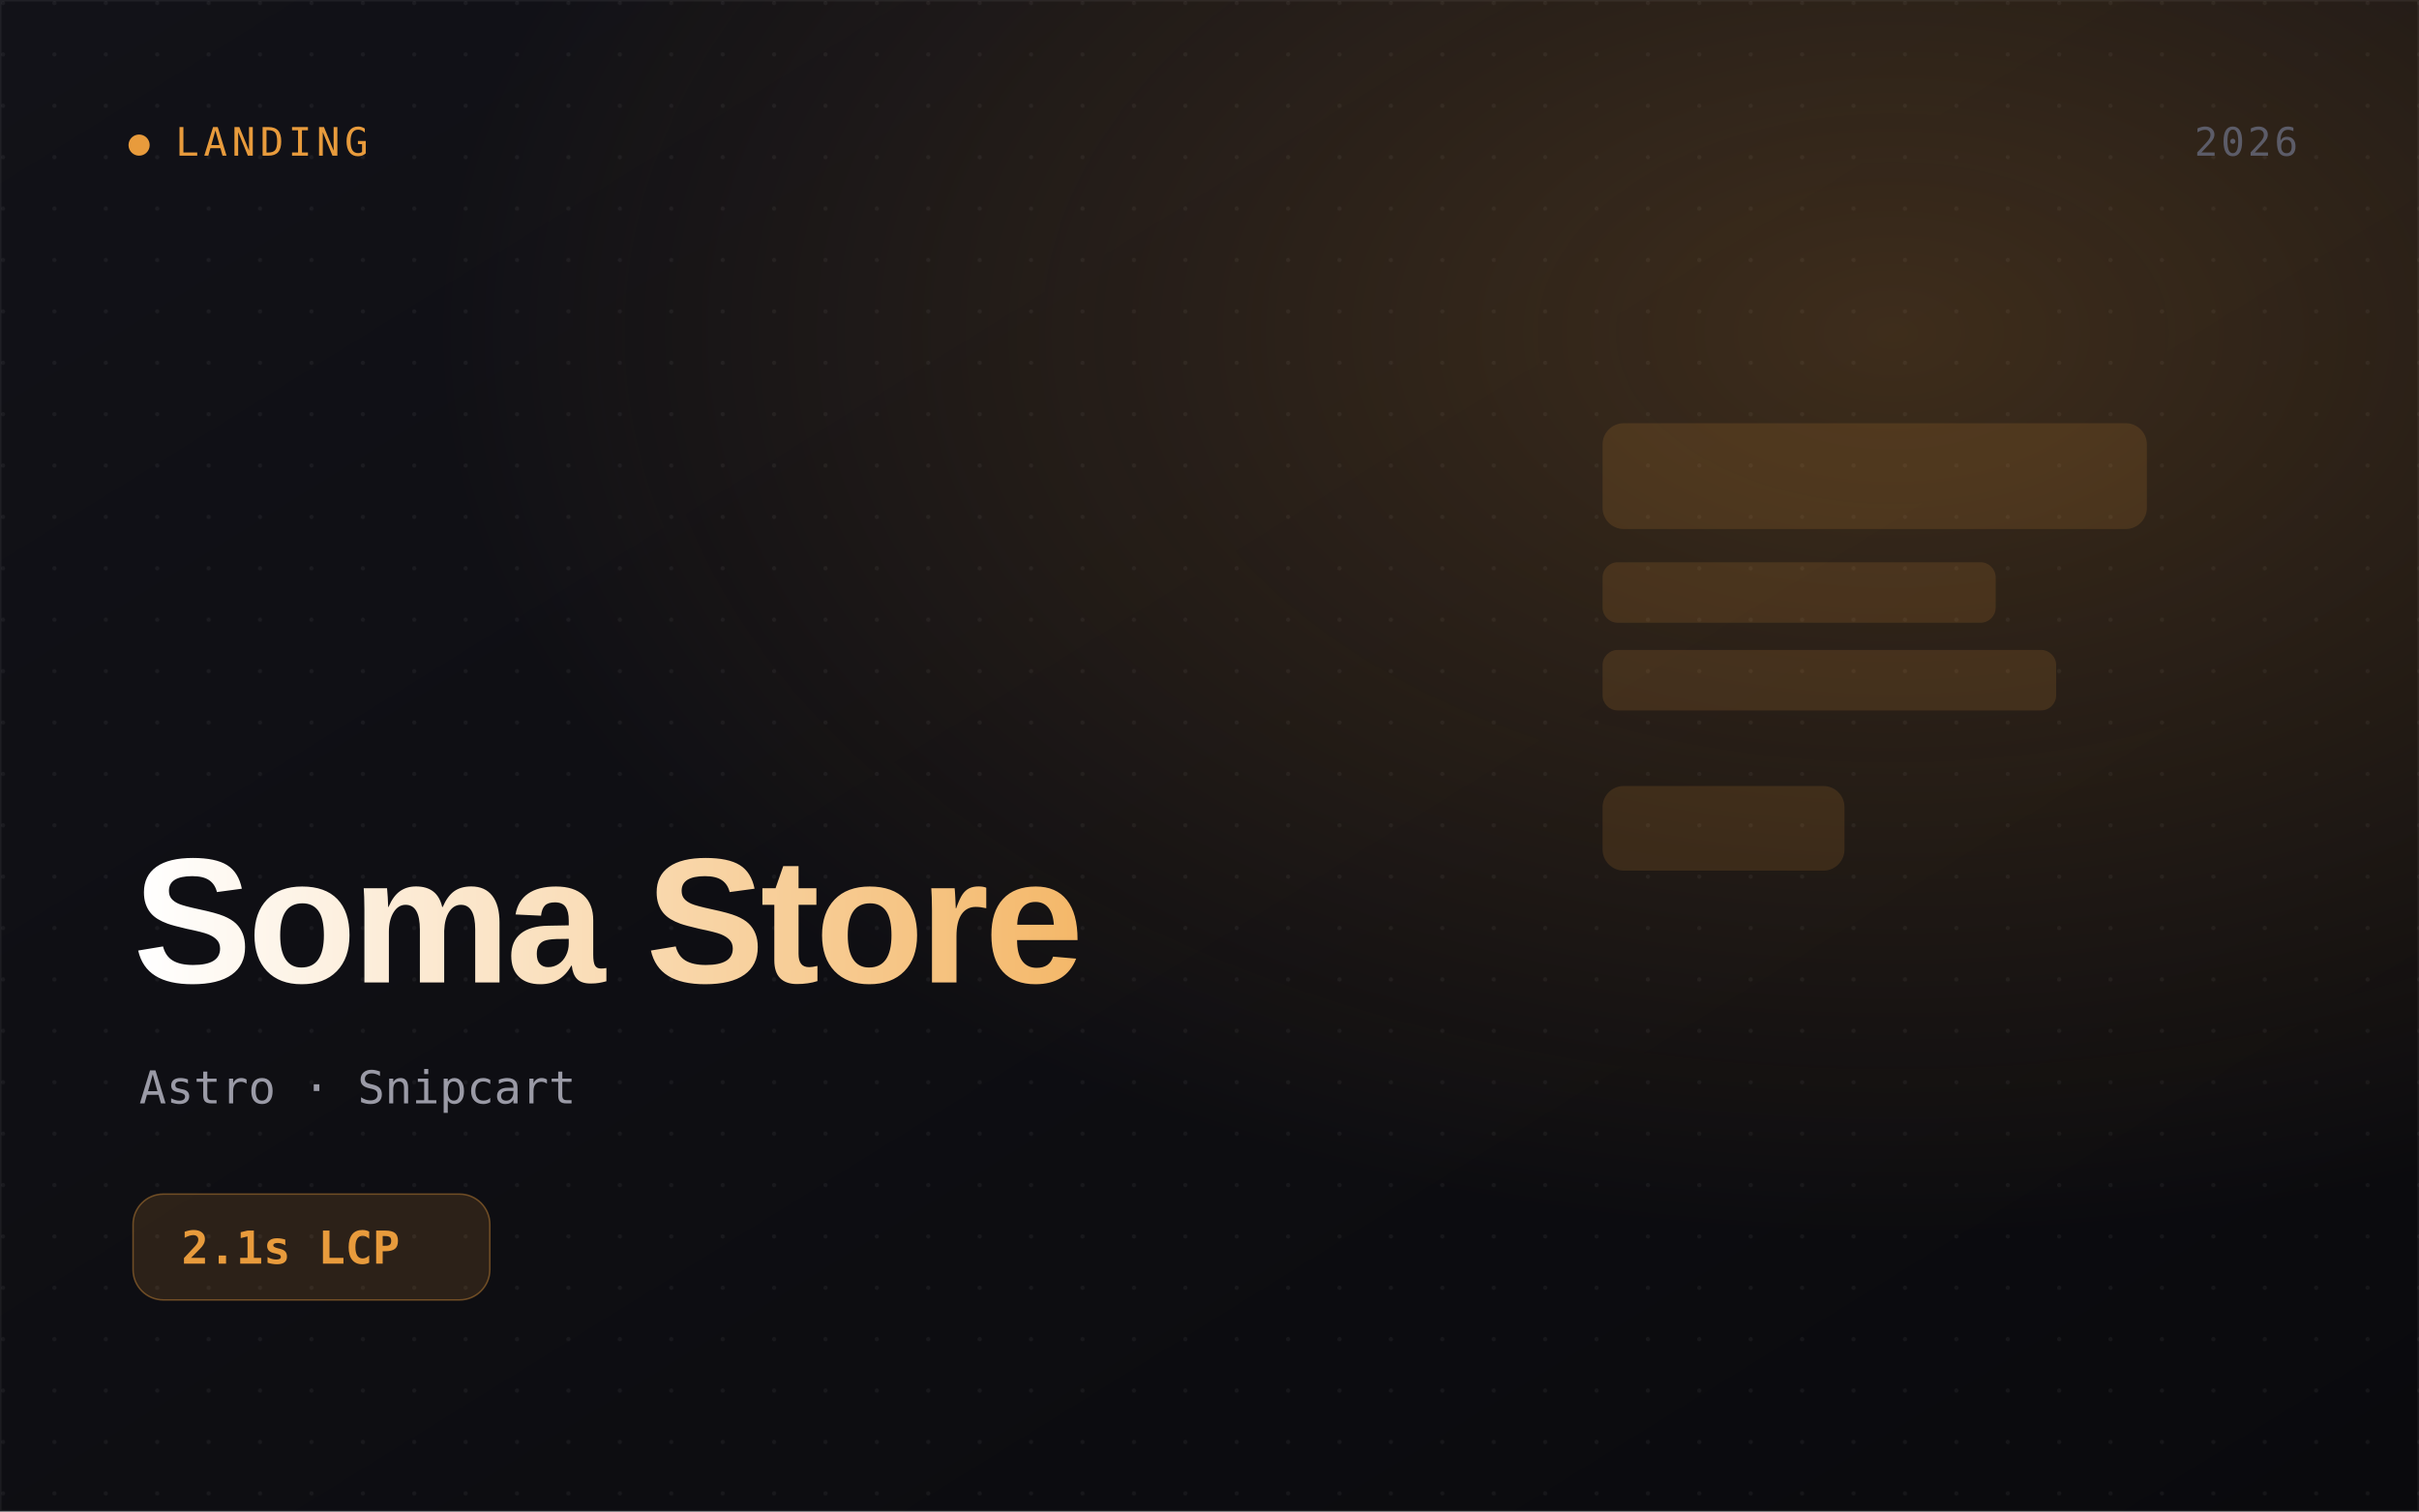
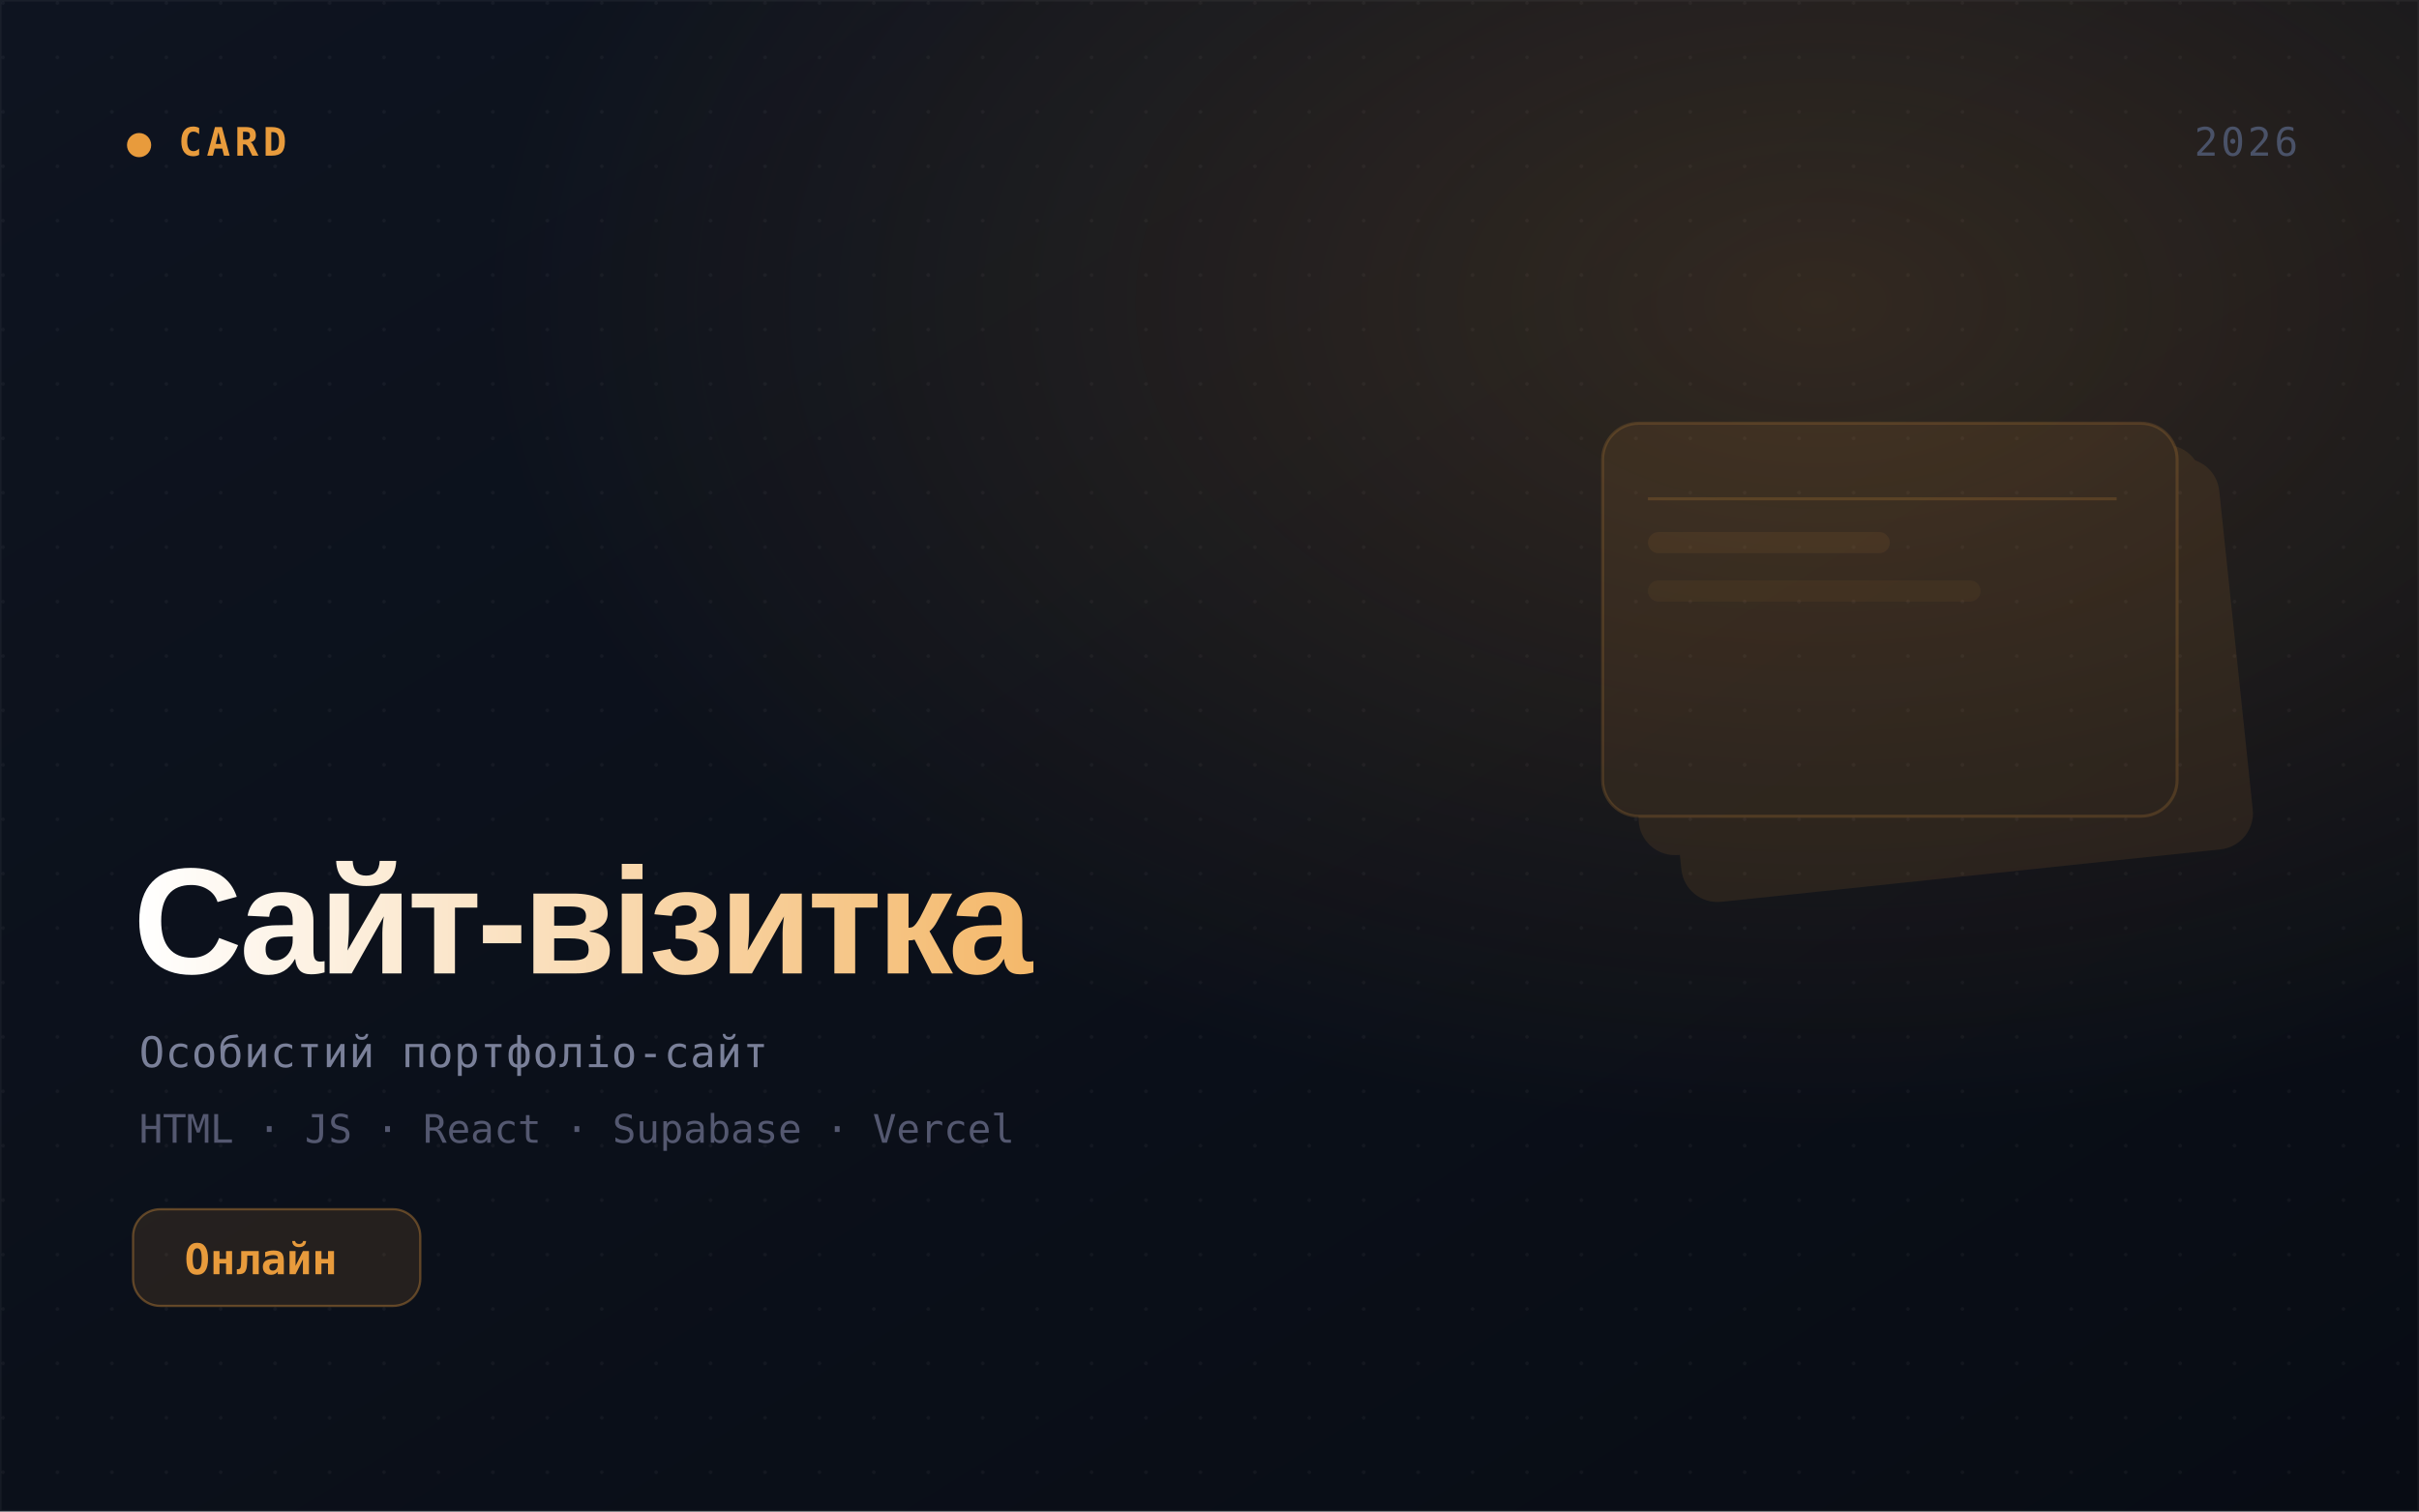
<svg xmlns="http://www.w3.org/2000/svg" width="1600" height="1000" viewBox="0 0 1600 1000" font-family="system-ui,Segoe UI,Arial,sans-serif">
  <defs>
    <linearGradient id="bg" x1="0" y1="0" x2="1" y2="1">
-       <stop offset="0" stop-color="#121218" />
-       <stop offset="1" stop-color="#0A0A0D" />
+       <stop offset="0" stop-color="#0E1420" />
+       <stop offset="1" stop-color="#080C14" />
    </linearGradient>
-     <radialGradient id="glow" cx="0.78" cy="0.22" r="0.6">
-       <stop offset="0" stop-color="#E89B3C" stop-opacity="0.22" />
+     <radialGradient id="glow" cx="0.75" cy="0.2" r="0.55">
+       <stop offset="0" stop-color="#E89B3C" stop-opacity="0.18" />
      <stop offset="1" stop-color="#E89B3C" stop-opacity="0" />
    </radialGradient>
-     <linearGradient id="tg" x1="0" y1="0" x2="1" y2="0">
+     <linearGradient id="title" x1="0" y1="0" x2="1" y2="0">
      <stop offset="0" stop-color="#FFFFFF" />
      <stop offset="1" stop-color="#F4B86A" />
    </linearGradient>
-     <pattern id="dots" width="34" height="34" patternUnits="userSpaceOnUse">
-       <circle cx="2" cy="2" r="1.4" fill="#FFFFFF" opacity="0.05" />
+     <pattern id="dots" width="36" height="36" patternUnits="userSpaceOnUse">
+       <circle cx="2" cy="2" r="1.2" fill="#FFFFFF" opacity="0.04" />
    </pattern>
  </defs>
  <rect width="1600" height="1000" fill="url(#bg)" />
  <rect width="1600" height="1000" fill="url(#dots)" />
  <rect width="1600" height="1000" fill="url(#glow)" />
-   <g opacity="0.14" fill="#E89B3C">
-     <rect x="1060" y="280" width="360" height="70" rx="14" />
-     <rect x="1060" y="372" width="260" height="40" rx="10" />
-     <rect x="1060" y="430" width="300" height="40" rx="10" />
-     <rect x="1060" y="520" width="160" height="56" rx="14" />
+   <g opacity="0.1">
+     <rect x="1100" y="320" width="380" height="260" rx="24" fill="#E89B3C" transform="rotate(-6,1290,450)" />
+     <rect x="1080" y="300" width="380" height="260" rx="24" fill="#E89B3C" transform="rotate(-2,1270,430)" />
+     <rect x="1060" y="280" width="380" height="260" rx="24" fill="#E89B3C" />
+   </g>
+   <g opacity="0.18" fill="none" stroke="#E89B3C" stroke-width="2">
+     <rect x="1060" y="280" width="380" height="260" rx="24" />
+     <line x1="1090" y1="330" x2="1400" y2="330" />
+     <rect x="1090" y="352" width="160" height="14" rx="7" fill="#E89B3C" stroke="none" opacity="0.4" />
+     <rect x="1090" y="384" width="220" height="14" rx="7" fill="#E89B3C" stroke="none" opacity="0.3" />
  </g>
  <g font-family="JetBrains Mono,Consolas,monospace">
-     <circle cx="92" cy="96" r="7" fill="#E89B3C" />
-     <text x="116" y="103" font-size="26" letter-spacing="3" fill="#E89B3C">LANDING</text>
-     <text x="1520" y="103" font-size="26" letter-spacing="2" fill="#5C5C68" text-anchor="end">2026</text>
+     <circle cx="92" cy="96" r="8" fill="#E89B3C" />
+     <text x="118" y="103" font-size="26" letter-spacing="3" fill="#E89B3C" font-weight="600">CARD</text>
+     <text x="1520" y="103" font-size="26" letter-spacing="2" fill="#4A5268" text-anchor="end">2026</text>
  </g>
-   <text x="88" y="650" font-size="118" font-weight="700" letter-spacing="-3" fill="url(#tg)">Soma Store</text>
-   <text x="92" y="730" font-family="JetBrains Mono,Consolas,monospace" font-size="30" fill="#9A9AA6">Astro · Snipcart</text>
-   <g>
-     <rect x="88" y="790" width="236" height="70" rx="20" fill="#E89B3C" opacity="0.14" />
-     <rect x="88" y="790" width="236" height="70" rx="20" fill="none" stroke="#E89B3C" stroke-opacity="0.4" />
-     <text x="120" y="836" font-family="JetBrains Mono,Consolas,monospace" font-size="30" font-weight="600" fill="#E89B3C">2.1s LCP</text>
-   </g>
-   <rect x="0.5" y="0.5" width="1599" height="999" rx="0" fill="none" stroke="#FFFFFF" stroke-opacity="0.06" />
+   <text x="88" y="644" font-size="100" font-weight="700" letter-spacing="-3" fill="url(#title)">Сайт-візитка</text>
+   <text x="92" y="706" font-family="JetBrains Mono,Consolas,monospace" font-size="28" fill="#7A8099" letter-spacing="0.5">Особистий портфоліо-сайт</text>
+   <text x="92" y="756" font-family="JetBrains Mono,Consolas,monospace" font-size="26" fill="#545870">HTML · JS · React · Supabase · Vercel</text>
+   <rect x="88" y="800" width="190" height="64" rx="18" fill="#E89B3C" opacity="0.12" />
+   <rect x="88" y="800" width="190" height="64" rx="18" fill="none" stroke="#E89B3C" stroke-opacity="0.35" stroke-width="1.5" />
+   <text x="122" y="843" font-family="JetBrains Mono,Consolas,monospace" font-size="28" font-weight="600" fill="#E89B3C">Онлайн</text>
+   <rect x="0.5" y="0.5" width="1599" height="999" fill="none" stroke="#FFFFFF" stroke-opacity="0.05" />
</svg>
